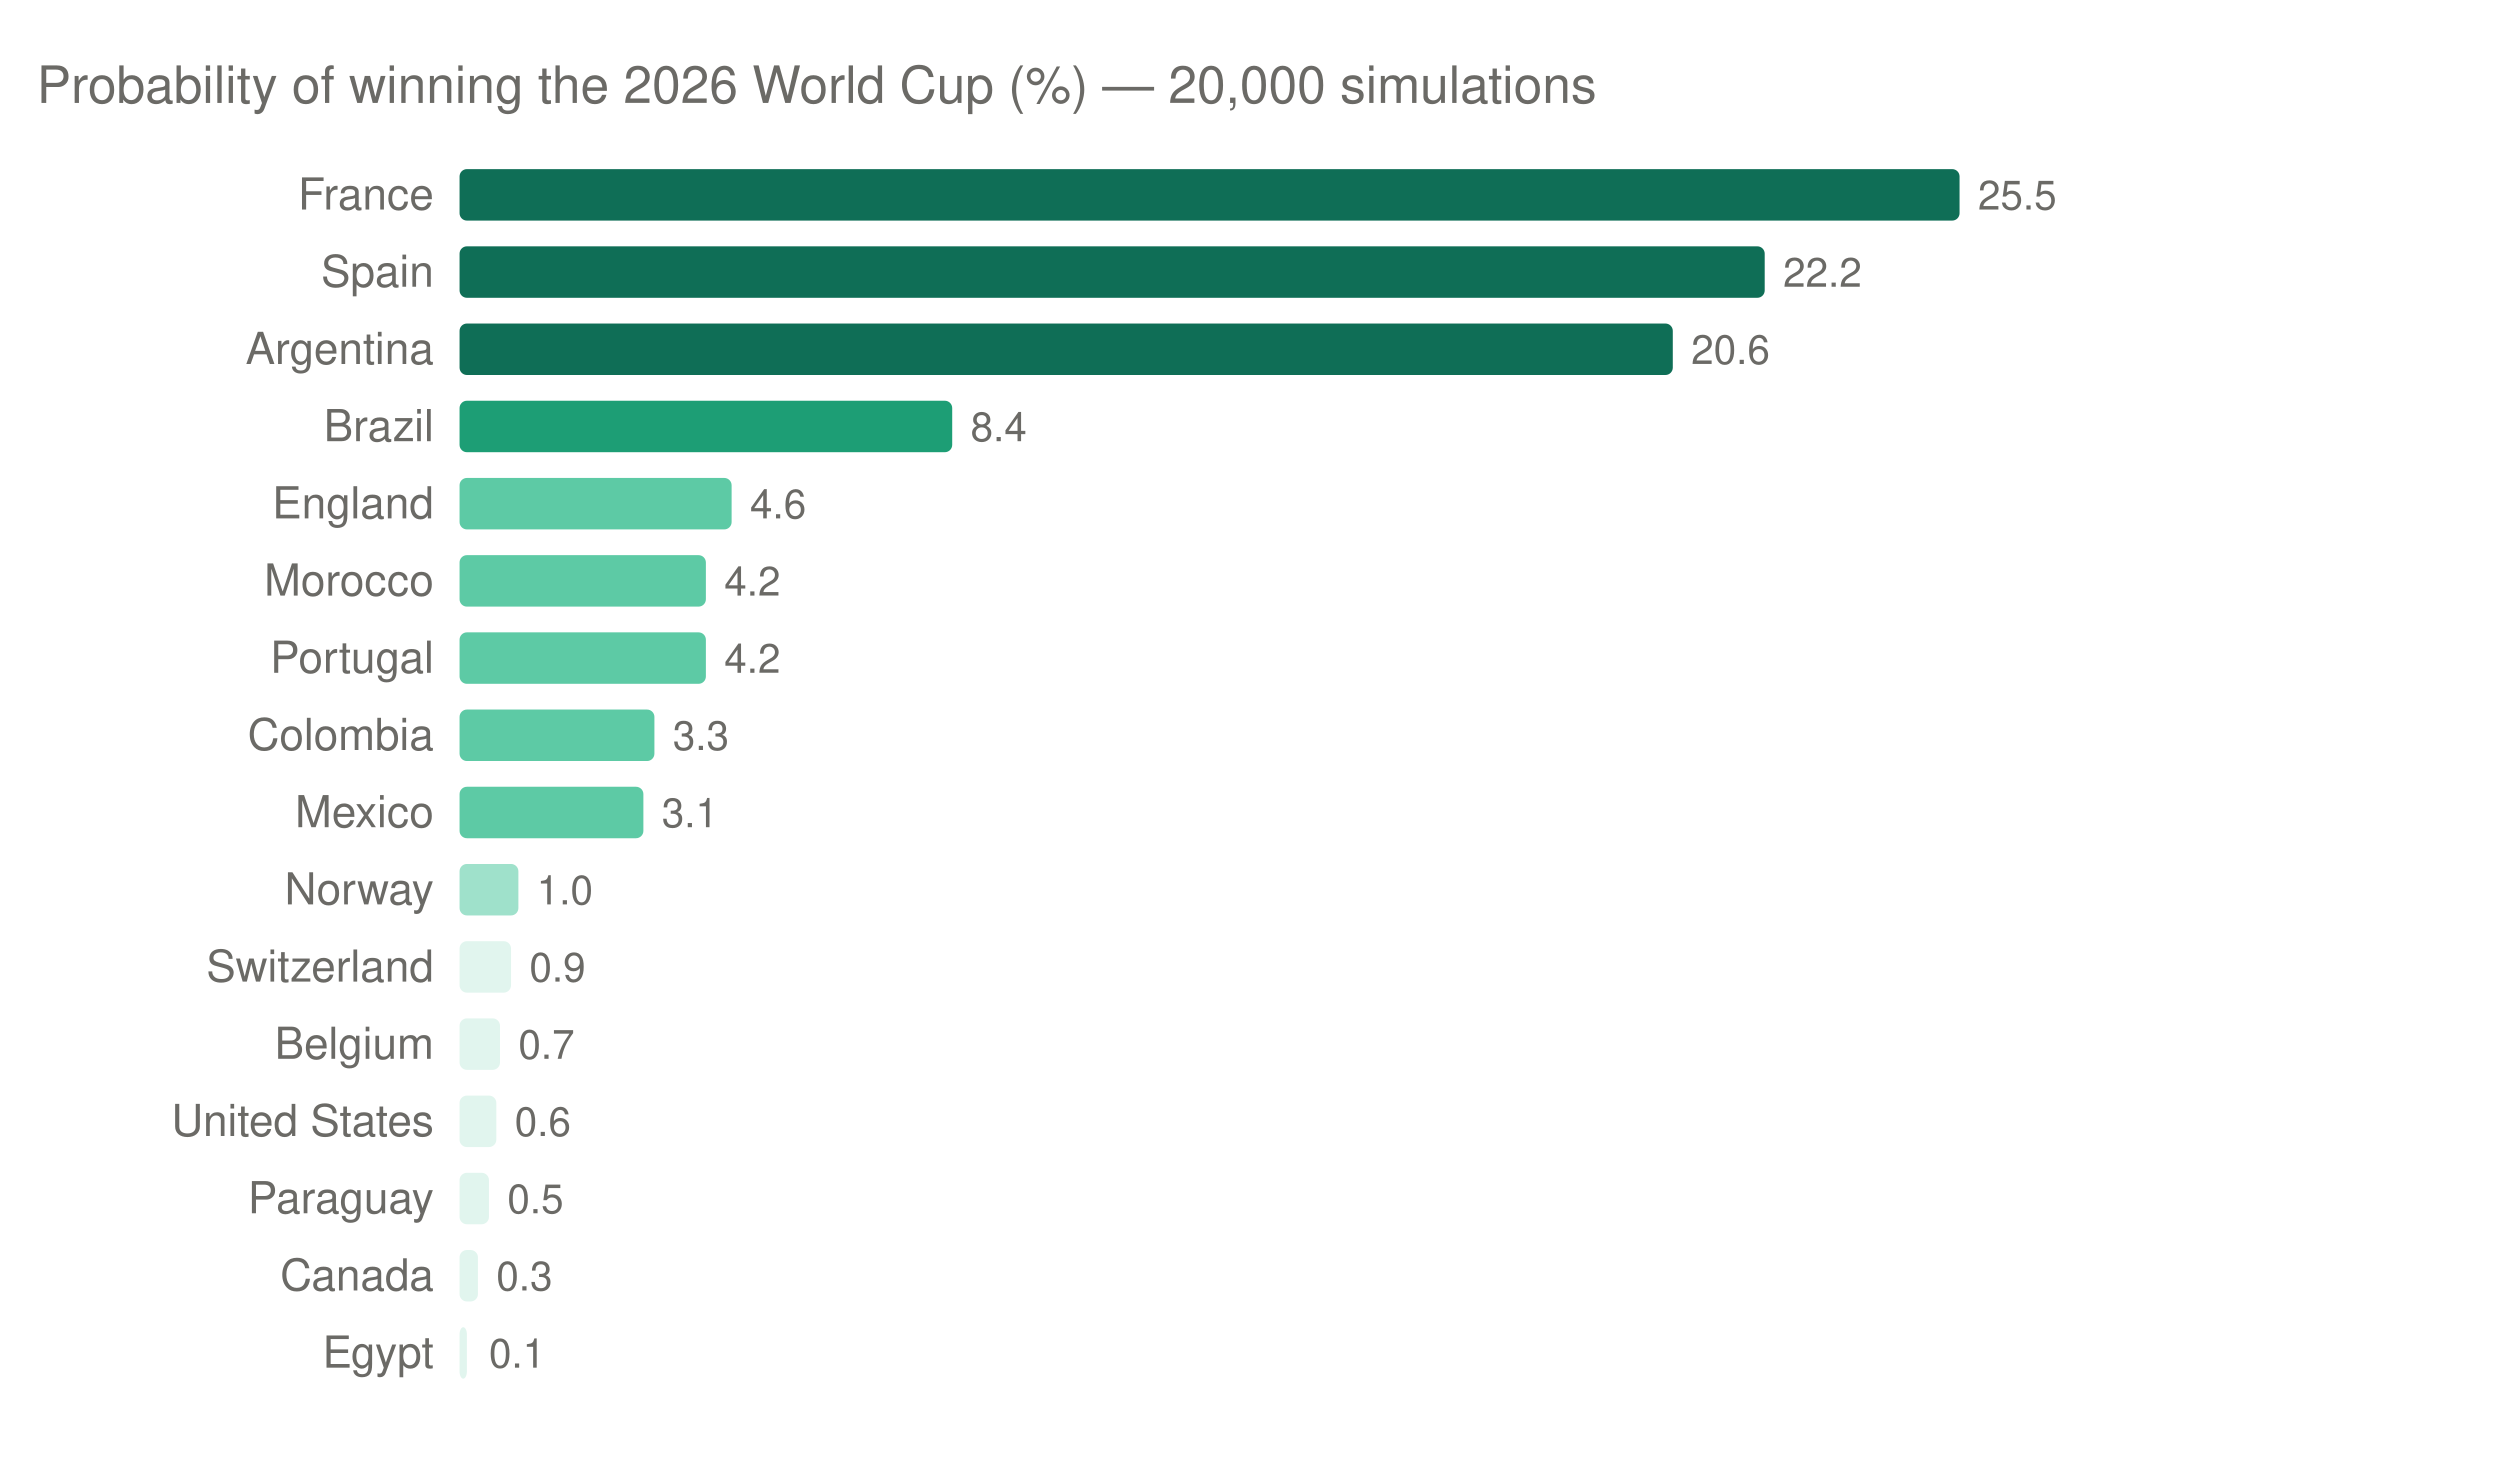
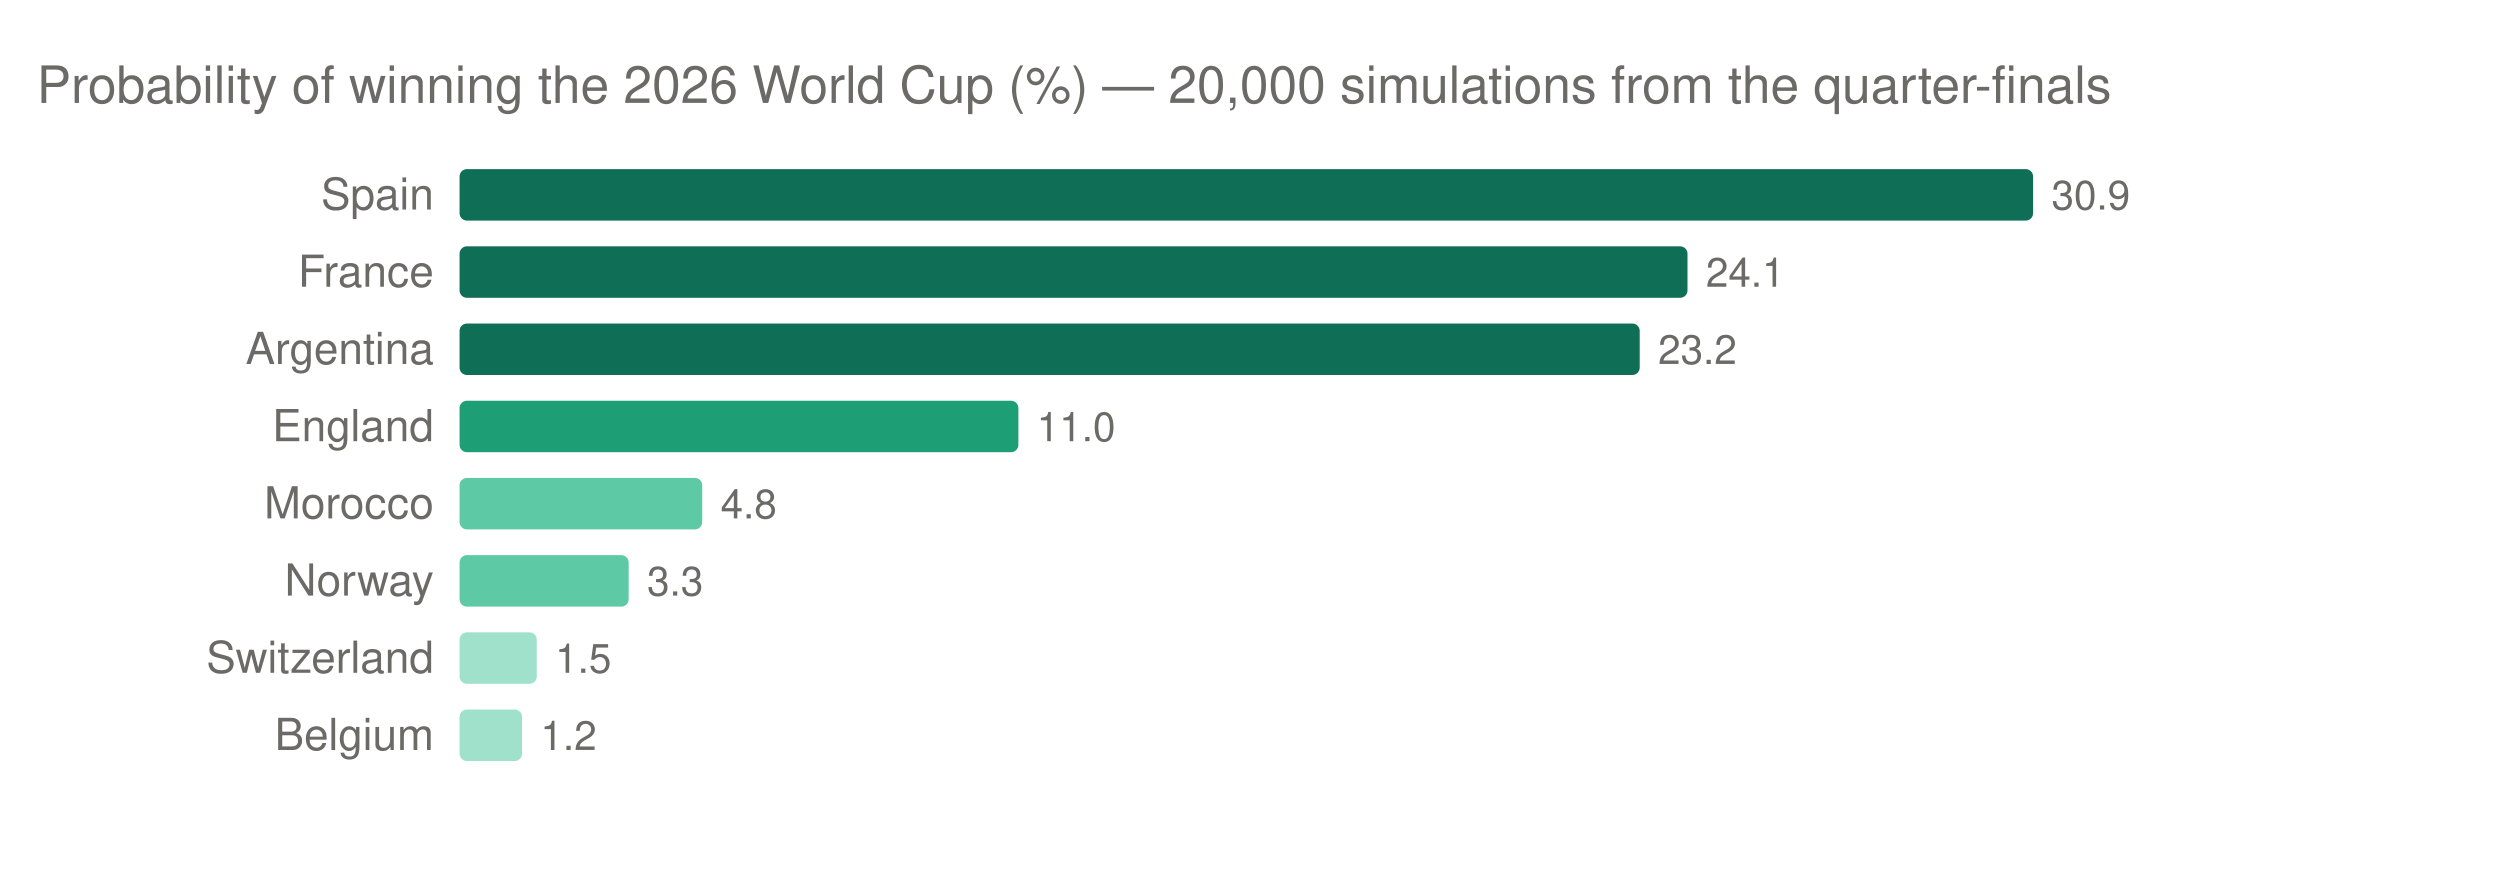
- <svg xmlns="http://www.w3.org/2000/svg" width="680" viewBox="0 0 680 400" font-family="Segoe UI, Helvetica, Arial, sans-serif" role="img" aria-label="Probability of each team winning the 2026 World Cup">
-   <text x="10" y="28" text-anchor="start" fill="#6b6a66" font-size="14">Probability of winning the 2026 World Cup (%)  —  20,000 simulations</text>
-   <rect x="125" y="46" width="408" height="14" rx="2" fill="#0F6E56" />
-   <text x="118" y="57" text-anchor="end" fill="#6b6a66" font-size="12">France</text>
-   <text x="538" y="57" text-anchor="start" fill="#6b6a66" font-size="11">25.5</text>
-   <rect x="125" y="67" width="355" height="14" rx="2" fill="#0F6E56" />
-   <text x="118" y="78" text-anchor="end" fill="#6b6a66" font-size="12">Spain</text>
-   <text x="485" y="78" text-anchor="start" fill="#6b6a66" font-size="11">22.2</text>
-   <rect x="125" y="88" width="330" height="14" rx="2" fill="#0F6E56" />
+ <svg xmlns="http://www.w3.org/2000/svg" width="680" viewBox="0 0 680 240" font-family="Segoe UI, Helvetica, Arial, sans-serif" role="img" aria-label="Probability of each remaining team winning the 2026 World Cup">
+   <text x="10" y="28" text-anchor="start" fill="#6b6a66" font-size="14">Probability of winning the 2026 World Cup (%)  —  20,000 simulations from the quarter-finals</text>
+   <rect x="125" y="46" width="428" height="14" rx="2" fill="#0F6E56" />
+   <text x="118" y="57" text-anchor="end" fill="#6b6a66" font-size="12">Spain</text>
+   <text x="558" y="57" text-anchor="start" fill="#6b6a66" font-size="11">30.9</text>
+   <rect x="125" y="67" width="334" height="14" rx="2" fill="#0F6E56" />
+   <text x="118" y="78" text-anchor="end" fill="#6b6a66" font-size="12">France</text>
+   <text x="464" y="78" text-anchor="start" fill="#6b6a66" font-size="11">24.1</text>
+   <rect x="125" y="88" width="321" height="14" rx="2" fill="#0F6E56" />
  <text x="118" y="99" text-anchor="end" fill="#6b6a66" font-size="12">Argentina</text>
-   <text x="460" y="99" text-anchor="start" fill="#6b6a66" font-size="11">20.6</text>
-   <rect x="125" y="109" width="134" height="14" rx="2" fill="#1D9E75" />
-   <text x="118" y="120" text-anchor="end" fill="#6b6a66" font-size="12">Brazil</text>
-   <text x="264" y="120" text-anchor="start" fill="#6b6a66" font-size="11">8.4</text>
-   <rect x="125" y="130" width="74" height="14" rx="2" fill="#5DCAA5" />
-   <text x="118" y="141" text-anchor="end" fill="#6b6a66" font-size="12">England</text>
-   <text x="204" y="141" text-anchor="start" fill="#6b6a66" font-size="11">4.6</text>
-   <rect x="125" y="151" width="67" height="14" rx="2" fill="#5DCAA5" />
-   <text x="118" y="162" text-anchor="end" fill="#6b6a66" font-size="12">Morocco</text>
-   <text x="197" y="162" text-anchor="start" fill="#6b6a66" font-size="11">4.2</text>
-   <rect x="125" y="172" width="67" height="14" rx="2" fill="#5DCAA5" />
-   <text x="118" y="183" text-anchor="end" fill="#6b6a66" font-size="12">Portugal</text>
-   <text x="197" y="183" text-anchor="start" fill="#6b6a66" font-size="11">4.2</text>
-   <rect x="125" y="193" width="53" height="14" rx="2" fill="#5DCAA5" />
-   <text x="118" y="204" text-anchor="end" fill="#6b6a66" font-size="12">Colombia</text>
-   <text x="183" y="204" text-anchor="start" fill="#6b6a66" font-size="11">3.3</text>
-   <rect x="125" y="214" width="50" height="14" rx="2" fill="#5DCAA5" />
-   <text x="118" y="225" text-anchor="end" fill="#6b6a66" font-size="12">Mexico</text>
-   <text x="180" y="225" text-anchor="start" fill="#6b6a66" font-size="11">3.1</text>
-   <rect x="125" y="235" width="16" height="14" rx="2" fill="#9FE1CB" />
-   <text x="118" y="246" text-anchor="end" fill="#6b6a66" font-size="12">Norway</text>
-   <text x="146" y="246" text-anchor="start" fill="#6b6a66" font-size="11">1.0</text>
-   <rect x="125" y="256" width="14" height="14" rx="2" fill="#E1F5EE" />
-   <text x="118" y="267" text-anchor="end" fill="#6b6a66" font-size="12">Switzerland</text>
-   <text x="144" y="267" text-anchor="start" fill="#6b6a66" font-size="11">0.9</text>
-   <rect x="125" y="277" width="11" height="14" rx="2" fill="#E1F5EE" />
-   <text x="118" y="288" text-anchor="end" fill="#6b6a66" font-size="12">Belgium</text>
-   <text x="141" y="288" text-anchor="start" fill="#6b6a66" font-size="11">0.7</text>
-   <rect x="125" y="298" width="10" height="14" rx="2" fill="#E1F5EE" />
-   <text x="118" y="309" text-anchor="end" fill="#6b6a66" font-size="12">United States</text>
-   <text x="140" y="309" text-anchor="start" fill="#6b6a66" font-size="11">0.6</text>
-   <rect x="125" y="319" width="8" height="14" rx="2" fill="#E1F5EE" />
-   <text x="118" y="330" text-anchor="end" fill="#6b6a66" font-size="12">Paraguay</text>
-   <text x="138" y="330" text-anchor="start" fill="#6b6a66" font-size="11">0.5</text>
-   <rect x="125" y="340" width="5" height="14" rx="2" fill="#E1F5EE" />
-   <text x="118" y="351" text-anchor="end" fill="#6b6a66" font-size="12">Canada</text>
-   <text x="135" y="351" text-anchor="start" fill="#6b6a66" font-size="11">0.3</text>
-   <rect x="125" y="361" width="2" height="14" rx="2" fill="#E1F5EE" />
-   <text x="118" y="372" text-anchor="end" fill="#6b6a66" font-size="12">Egypt</text>
-   <text x="133" y="372" text-anchor="start" fill="#6b6a66" font-size="11">0.1</text>
+   <text x="451" y="99" text-anchor="start" fill="#6b6a66" font-size="11">23.2</text>
+   <rect x="125" y="109" width="152" height="14" rx="2" fill="#1D9E75" />
+   <text x="118" y="120" text-anchor="end" fill="#6b6a66" font-size="12">England</text>
+   <text x="282" y="120" text-anchor="start" fill="#6b6a66" font-size="11">11.0</text>
+   <rect x="125" y="130" width="66" height="14" rx="2" fill="#5DCAA5" />
+   <text x="118" y="141" text-anchor="end" fill="#6b6a66" font-size="12">Morocco</text>
+   <text x="196" y="141" text-anchor="start" fill="#6b6a66" font-size="11">4.8</text>
+   <rect x="125" y="151" width="46" height="14" rx="2" fill="#5DCAA5" />
+   <text x="118" y="162" text-anchor="end" fill="#6b6a66" font-size="12">Norway</text>
+   <text x="176" y="162" text-anchor="start" fill="#6b6a66" font-size="11">3.3</text>
+   <rect x="125" y="172" width="21" height="14" rx="2" fill="#9FE1CB" />
+   <text x="118" y="183" text-anchor="end" fill="#6b6a66" font-size="12">Switzerland</text>
+   <text x="151" y="183" text-anchor="start" fill="#6b6a66" font-size="11">1.5</text>
+   <rect x="125" y="193" width="17" height="14" rx="2" fill="#9FE1CB" />
+   <text x="118" y="204" text-anchor="end" fill="#6b6a66" font-size="12">Belgium</text>
+   <text x="147" y="204" text-anchor="start" fill="#6b6a66" font-size="11">1.2</text>
</svg>
